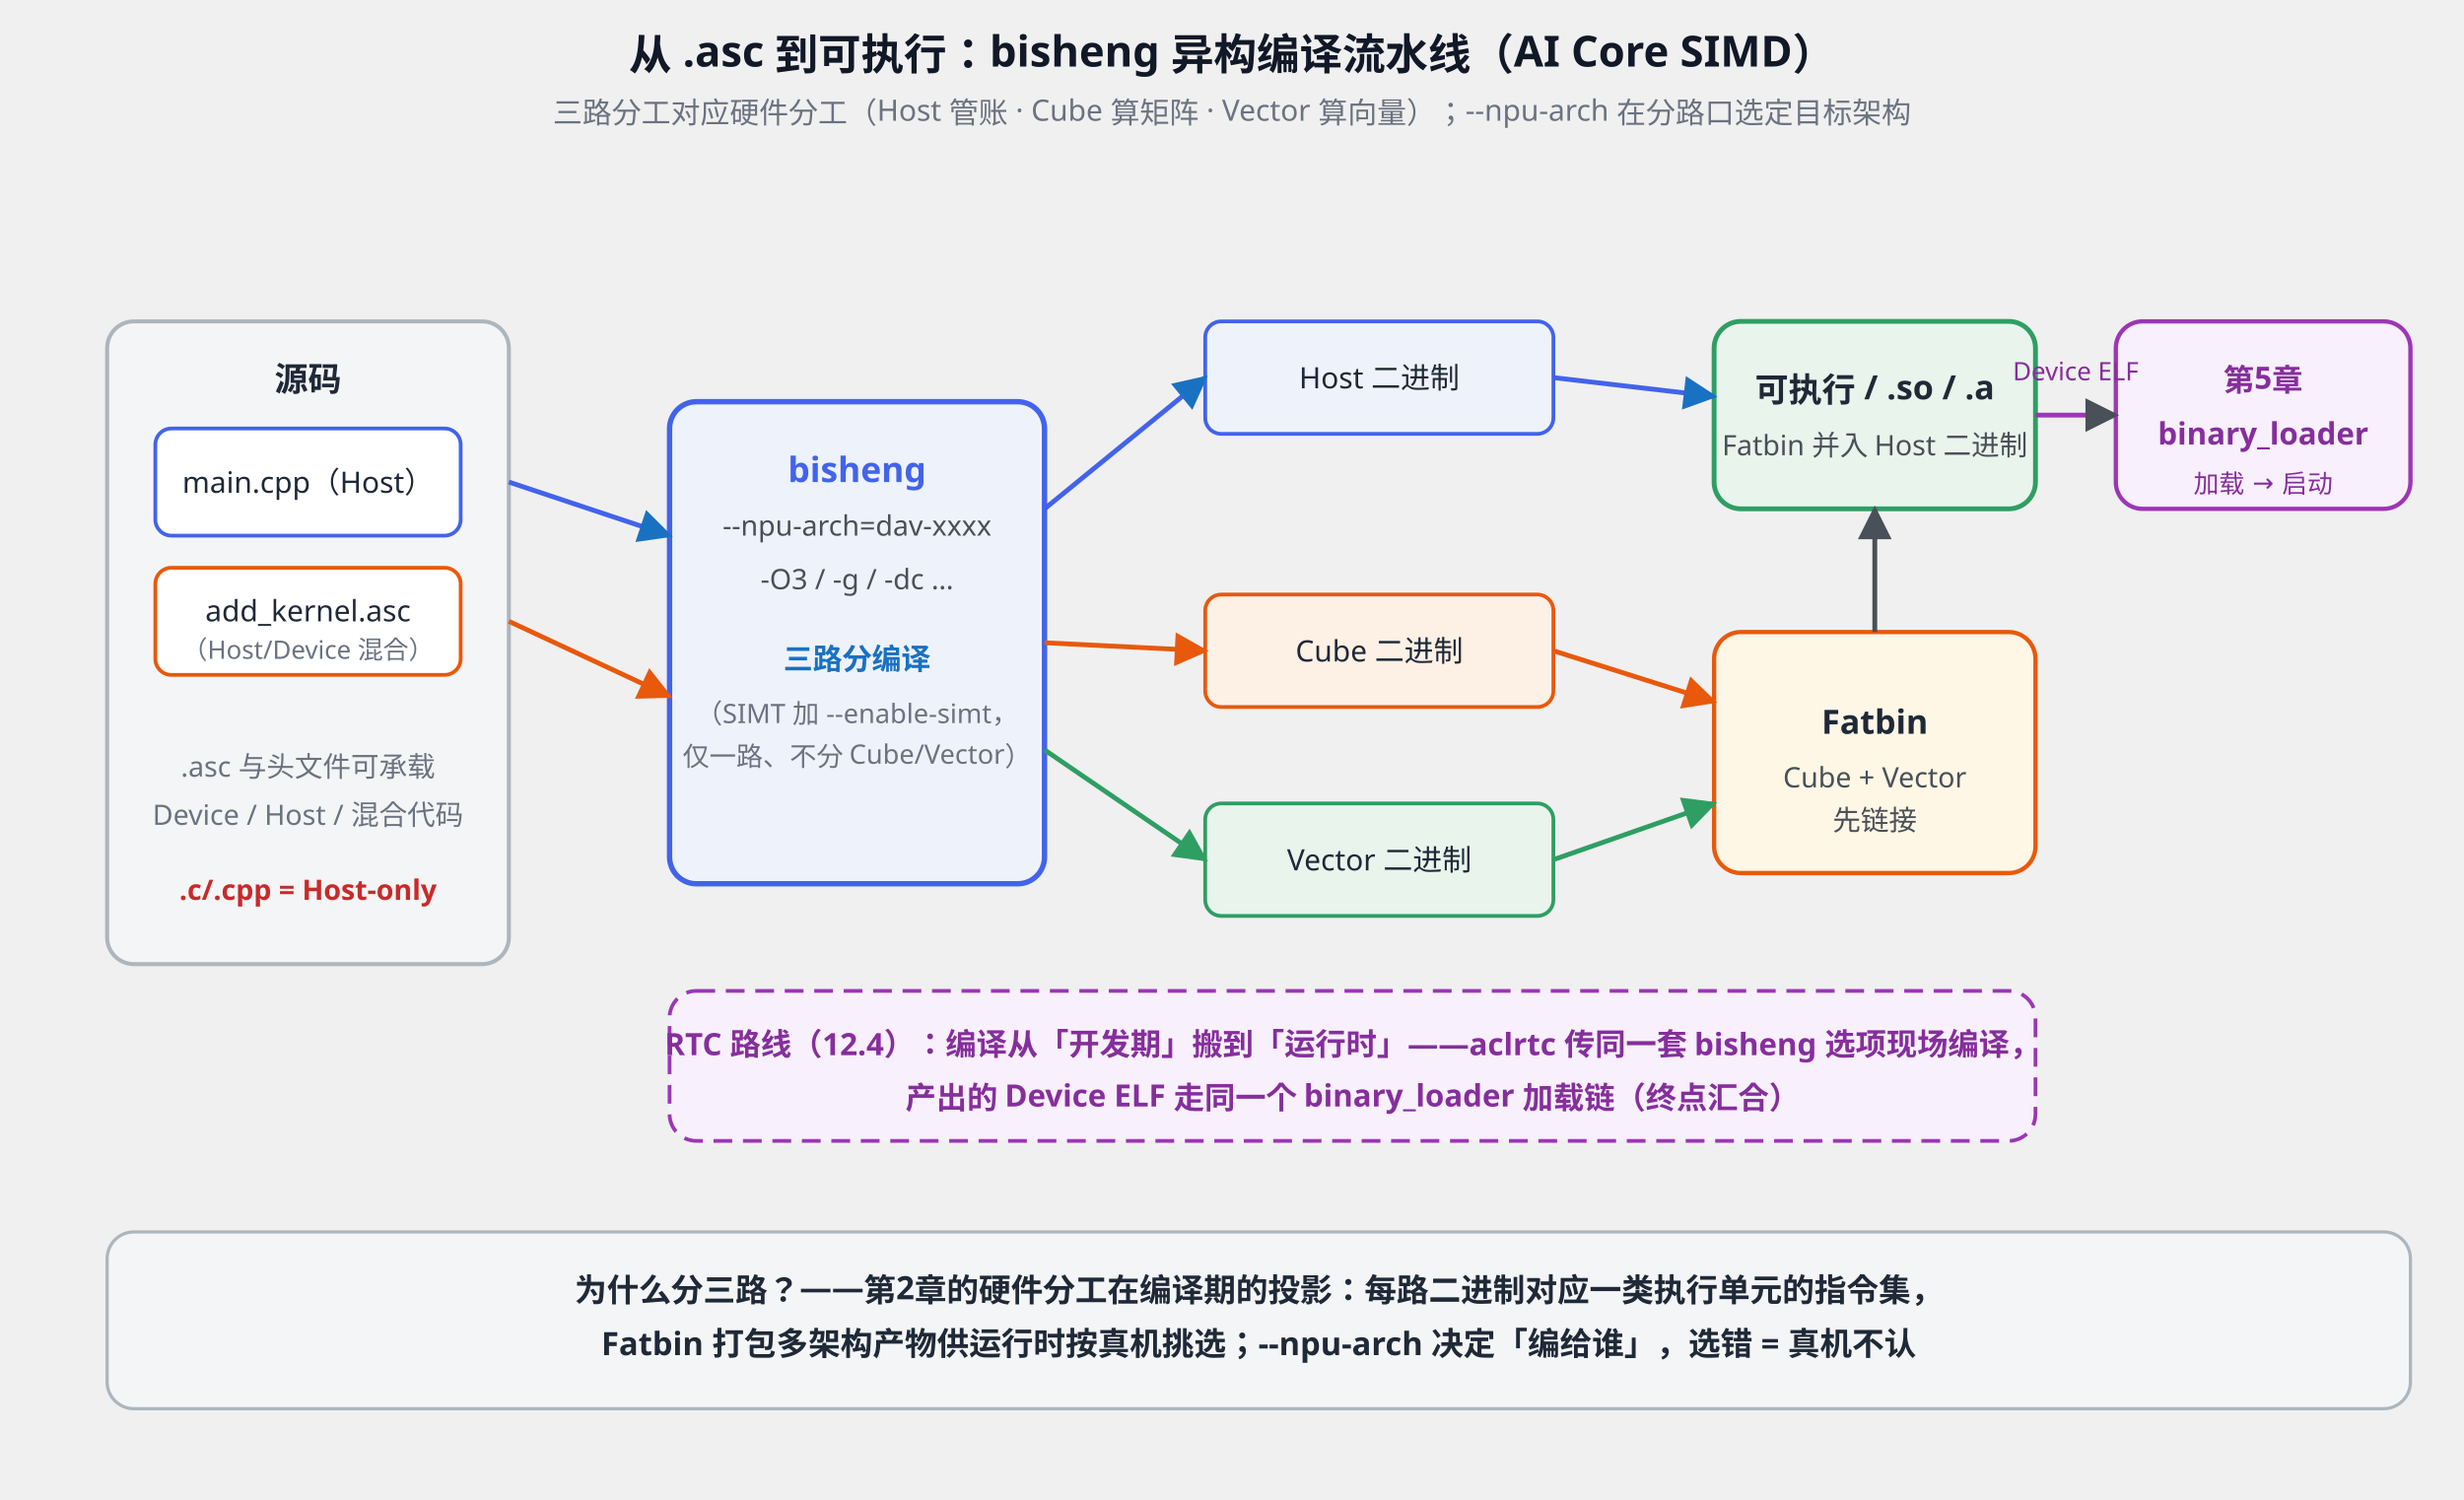
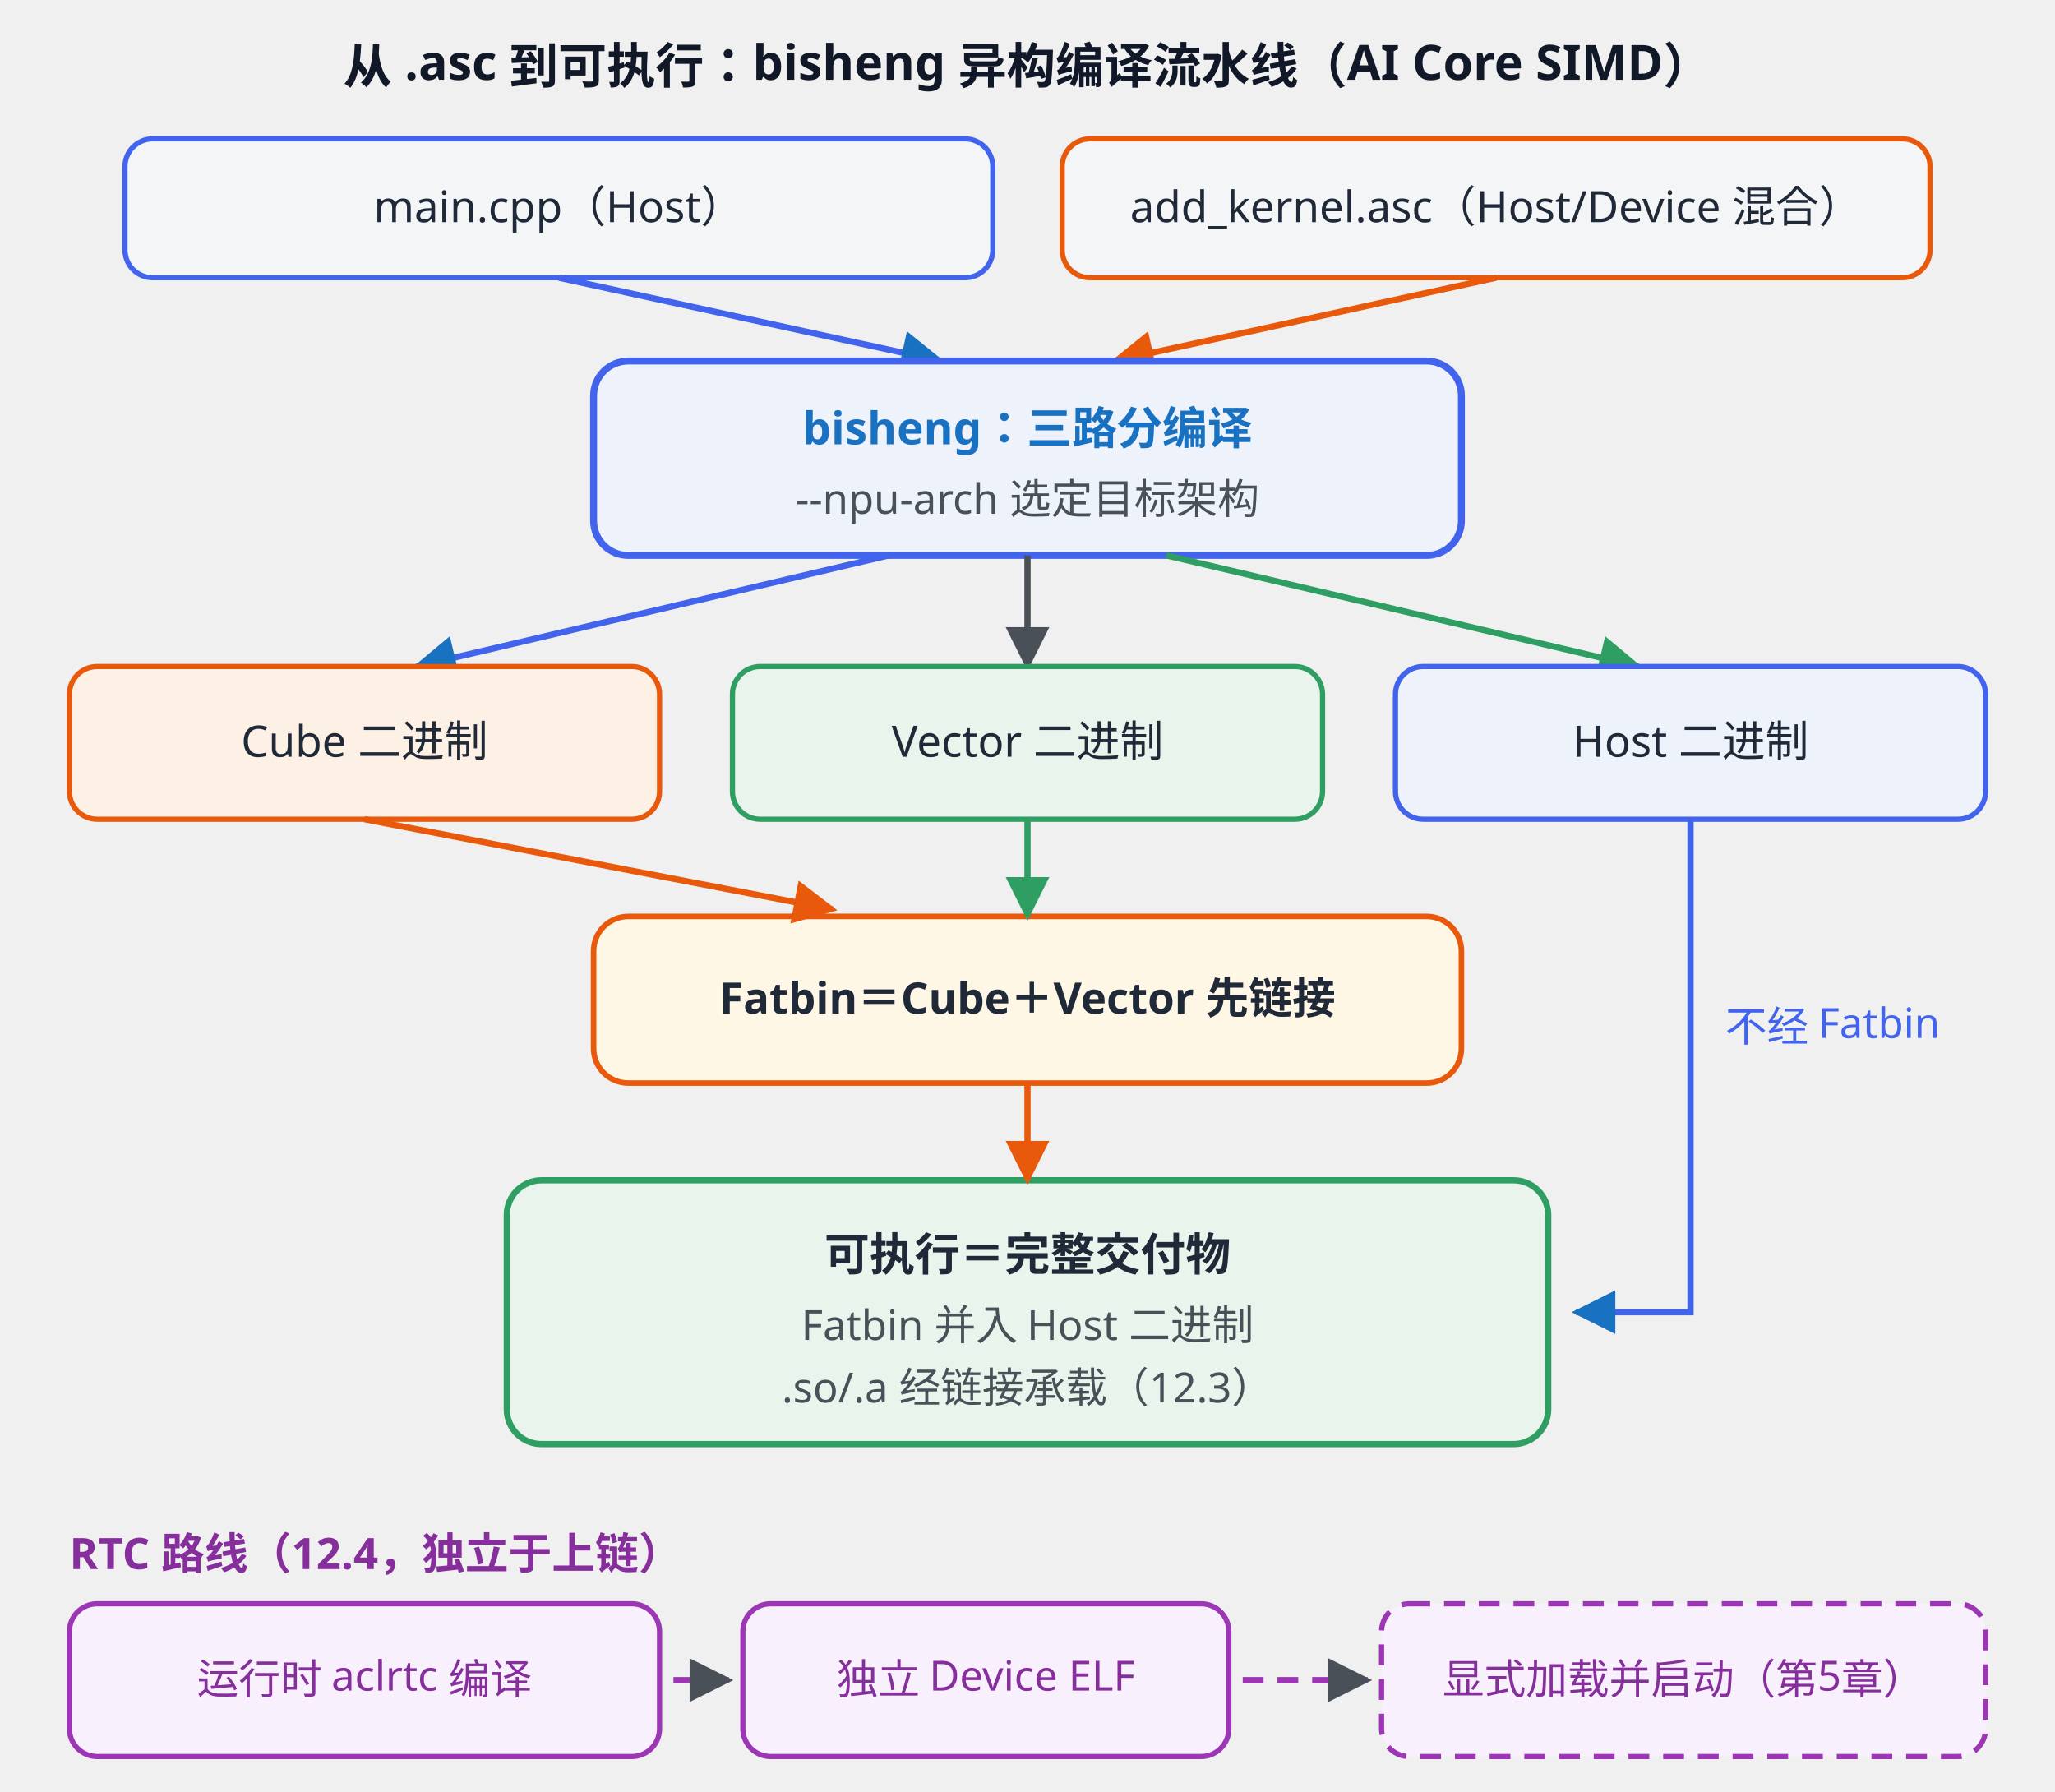
- <svg xmlns="http://www.w3.org/2000/svg" viewBox="0 0 920 560" font-family="'PingFang SC','Hiragino Sans GB','Microsoft YaHei',sans-serif">
+ <svg xmlns="http://www.w3.org/2000/svg" viewBox="0 0 592 516" font-family="'PingFang SC','Hiragino Sans GB','Microsoft YaHei',sans-serif">
  <defs>
    <marker id="arr" viewBox="0 0 10 10" refX="9" refY="5" markerWidth="7" markerHeight="7" orient="auto-start-reverse">
      <path d="M0,0 L10,5 L0,10 z" fill="#495057" />
    </marker>
    <marker id="arrb" viewBox="0 0 10 10" refX="9" refY="5" markerWidth="7" markerHeight="7" orient="auto-start-reverse">
      <path d="M0,0 L10,5 L0,10 z" fill="#1971c2" />
    </marker>
    <marker id="arro" viewBox="0 0 10 10" refX="9" refY="5" markerWidth="7" markerHeight="7" orient="auto-start-reverse">
      <path d="M0,0 L10,5 L0,10 z" fill="#e8590c" />
    </marker>
    <marker id="arrg" viewBox="0 0 10 10" refX="9" refY="5" markerWidth="7" markerHeight="7" orient="auto-start-reverse">
      <path d="M0,0 L10,5 L0,10 z" fill="#2f9e63" />
    </marker>
  </defs>
-   <text x="460" y="26" text-anchor="middle" font-size="16" font-weight="bold" fill="#111827">从 .asc 到可执行：bisheng 异构编译流水线（AI Core SIMD）</text>
-   <text x="460" y="46" text-anchor="middle" font-size="11" fill="#6b7280">三路分工对应硬件分工（Host 管账 · Cube 算矩阵 · Vector 算向量）；--npu-arch 在分路口选定目标架构</text>
-   <rect x="40" y="120" width="150" height="240" rx="10" fill="#f4f5f6" stroke="#adb5bd" stroke-width="1.5" />
-   <text x="115" y="146" text-anchor="middle" font-size="12.5" font-weight="bold" fill="#1f2937">源码</text>
-   <rect x="58" y="160" width="114" height="40" rx="6" fill="#fff" stroke="#4263eb" stroke-width="1.4" />
-   <text x="115" y="184" text-anchor="middle" font-size="11" fill="#1f2937">main.cpp（Host）</text>
-   <rect x="58" y="212" width="114" height="40" rx="6" fill="#fff" stroke="#e8590c" stroke-width="1.4" />
-   <text x="115" y="232" text-anchor="middle" font-size="11" fill="#1f2937">add_kernel.asc</text>
-   <text x="115" y="246" text-anchor="middle" font-size="9.5" fill="#6b7280">（Host/Device 混合）</text>
-   <text x="115" y="290" text-anchor="middle" font-size="10.5" fill="#6b7280">.asc 与头文件可承载</text>
-   <text x="115" y="308" text-anchor="middle" font-size="10.5" fill="#6b7280">Device / Host / 混合代码</text>
-   <text x="115" y="336" text-anchor="middle" font-size="10.5" font-weight="bold" fill="#c92a2a">.c/.cpp = Host-only</text>
-   <rect x="250" y="150" width="140" height="180" rx="10" fill="#eef2fb" stroke="#4263eb" stroke-width="2" />
-   <text x="320" y="180" text-anchor="middle" font-size="13" font-weight="bold" fill="#4263eb">bisheng</text>
-   <text x="320" y="200" text-anchor="middle" font-size="10.5" fill="#495057">--npu-arch=dav-xxxx</text>
-   <text x="320" y="220" text-anchor="middle" font-size="10.5" fill="#495057">-O3 / -g / -dc …</text>
-   <text x="320" y="250" text-anchor="middle" font-size="11" font-weight="bold" fill="#1971c2">三路分编译</text>
-   <text x="320" y="270" text-anchor="middle" font-size="10" fill="#6b7280">（SIMT 加 --enable-simt，</text>
-   <text x="320" y="286" text-anchor="middle" font-size="10" fill="#6b7280">仅一路、不分 Cube/Vector）</text>
-   <g font-size="11" fill="#1f2937">
-     <rect x="450" y="120" width="130" height="42" rx="6" fill="#eef2fb" stroke="#4263eb" stroke-width="1.4" />
-     <text x="515" y="145" text-anchor="middle">Host 二进制</text>
-     <rect x="450" y="222" width="130" height="42" rx="6" fill="#fdf0e5" stroke="#e8590c" stroke-width="1.4" />
-     <text x="515" y="247" text-anchor="middle">Cube 二进制</text>
-     <rect x="450" y="300" width="130" height="42" rx="6" fill="#e8f4ec" stroke="#2f9e63" stroke-width="1.4" />
-     <text x="515" y="325" text-anchor="middle">Vector 二进制</text>
-   </g>
-   <path d="M190 180 L250 200" stroke="#4263eb" stroke-width="1.8" fill="none" marker-end="url(#arrb)" />
-   <path d="M190 232 L250 260" stroke="#e8590c" stroke-width="1.8" fill="none" marker-end="url(#arro)" />
-   <path d="M390 190 L450 141" stroke="#4263eb" stroke-width="1.8" fill="none" marker-end="url(#arrb)" />
-   <path d="M390 240 L450 243" stroke="#e8590c" stroke-width="1.8" fill="none" marker-end="url(#arro)" />
-   <path d="M390 280 L450 321" stroke="#2f9e63" stroke-width="1.8" fill="none" marker-end="url(#arrg)" />
-   <rect x="640" y="236" width="120" height="90" rx="10" fill="#fff7e6" stroke="#e8590c" stroke-width="1.6" />
-   <text x="700" y="274" text-anchor="middle" font-size="12.5" font-weight="bold" fill="#1f2937">Fatbin</text>
-   <text x="700" y="294" text-anchor="middle" font-size="10.5" fill="#495057">Cube + Vector</text>
-   <text x="700" y="310" text-anchor="middle" font-size="10.5" fill="#495057">先链接</text>
-   <path d="M580 243 L640 262" stroke="#e8590c" stroke-width="1.8" fill="none" marker-end="url(#arro)" />
-   <path d="M580 321 L640 300" stroke="#2f9e63" stroke-width="1.8" fill="none" marker-end="url(#arrg)" />
-   <rect x="640" y="120" width="120" height="70" rx="10" fill="#e8f4ec" stroke="#2f9e63" stroke-width="1.8" />
-   <text x="700" y="150" text-anchor="middle" font-size="12.5" font-weight="bold" fill="#1f2937">可执行 / .so / .a</text>
-   <text x="700" y="170" text-anchor="middle" font-size="10.5" fill="#495057">Fatbin 并入 Host 二进制</text>
-   <path d="M580 141 L640 148" stroke="#4263eb" stroke-width="1.8" fill="none" marker-end="url(#arrb)" />
-   <path d="M700 236 L700 190" stroke="#495057" stroke-width="1.8" fill="none" marker-end="url(#arr)" />
-   <rect x="790" y="120" width="110" height="70" rx="10" fill="#f8f0fc" stroke="#9c36b5" stroke-width="1.6" />
-   <text x="845" y="146" text-anchor="middle" font-size="11.5" font-weight="bold" fill="#862e9c">第5章</text>
-   <text x="845" y="166" text-anchor="middle" font-size="11.5" font-weight="bold" fill="#862e9c">binary_loader</text>
-   <text x="845" y="184" text-anchor="middle" font-size="9.5" fill="#862e9c">加载 → 启动</text>
-   <path d="M760 155 L790 155" stroke="#9c36b5" stroke-width="1.8" fill="none" marker-end="url(#arr)" />
-   <text x="775" y="142" text-anchor="middle" font-size="9.5" fill="#862e9c">Device ELF</text>
-   <rect x="250" y="370" width="510" height="56" rx="10" fill="#f8f0fc" stroke="#9c36b5" stroke-width="1.4" stroke-dasharray="7 4" />
-   <text x="505" y="394" text-anchor="middle" font-size="11.5" font-weight="bold" fill="#862e9c">RTC 路线（12.4）：编译从「开发期」搬到「运行时」——aclrtc 传同一套 bisheng 选项现场编译，</text>
-   <text x="505" y="414" text-anchor="middle" font-size="11.5" font-weight="bold" fill="#862e9c">产出的 Device ELF 走同一个 binary_loader 加载链（终点汇合）</text>
-   <rect x="40" y="460" width="860" height="66" rx="10" fill="#f4f5f6" stroke="#adb5bd" stroke-width="1.2" />
-   <text x="470" y="486" text-anchor="middle" font-size="12" font-weight="bold" fill="#1f2937">为什么分三路？——第2章的硬件分工在编译期的投影：每路二进制对应一类执行单元的指令集，</text>
-   <text x="470" y="506" text-anchor="middle" font-size="12" font-weight="bold" fill="#1f2937">Fatbin 打包多架构产物供运行时按真机挑选；--npu-arch 决定「编给谁」，选错 = 真机不认</text>
+   <text x="296" y="24" text-anchor="middle" font-size="14" font-weight="bold" fill="#111827">从 .asc 到可执行：bisheng 异构编译流水线（AI Core SIMD）</text>
+   <rect x="36" y="40" width="250" height="40" rx="8" fill="#f4f5f6" stroke="#4263eb" stroke-width="1.5" />
+   <text x="161" y="64" text-anchor="middle" font-size="12.5" fill="#1f2937">main.cpp（Host）</text>
+   <rect x="306" y="40" width="250" height="40" rx="8" fill="#f4f5f6" stroke="#e8590c" stroke-width="1.5" />
+   <text x="431" y="64" text-anchor="middle" font-size="12.5" fill="#1f2937">add_kernel.asc（Host/Device 混合）</text>
+   <path d="M161 80 L271 104" stroke="#4263eb" stroke-width="1.8" fill="none" marker-end="url(#arrb)" />
+   <path d="M431 80 L321 104" stroke="#e8590c" stroke-width="1.8" fill="none" marker-end="url(#arro)" />
+   <rect x="171" y="104" width="250" height="56" rx="10" fill="#eef2fb" stroke="#4263eb" stroke-width="2" />
+   <text x="296" y="128" text-anchor="middle" font-size="13" font-weight="bold" fill="#1971c2">bisheng：三路分编译</text>
+   <text x="296" y="148" text-anchor="middle" font-size="12" fill="#495057">--npu-arch 选定目标架构</text>
+   <path d="M256 160 L120 192" stroke="#4263eb" stroke-width="1.8" fill="none" marker-end="url(#arrb)" />
+   <path d="M296 160 L296 192" stroke="#495057" stroke-width="1.8" fill="none" marker-end="url(#arr)" />
+   <path d="M336 160 L472 192" stroke="#2f9e63" stroke-width="1.8" fill="none" marker-end="url(#arrg)" />
+   <rect x="20" y="192" width="170" height="44" rx="8" fill="#fdf0e5" stroke="#e8590c" stroke-width="1.5" />
+   <text x="105" y="218" text-anchor="middle" font-size="12.5" fill="#1f2937">Cube 二进制</text>
+   <rect x="211" y="192" width="170" height="44" rx="8" fill="#e8f4ec" stroke="#2f9e63" stroke-width="1.5" />
+   <text x="296" y="218" text-anchor="middle" font-size="12.5" fill="#1f2937">Vector 二进制</text>
+   <rect x="402" y="192" width="170" height="44" rx="8" fill="#eef2fb" stroke="#4263eb" stroke-width="1.5" />
+   <text x="487" y="218" text-anchor="middle" font-size="12.5" fill="#1f2937">Host 二进制</text>
+   <rect x="171" y="264" width="250" height="48" rx="10" fill="#fff7e6" stroke="#e8590c" stroke-width="1.6" />
+   <text x="296" y="292" text-anchor="middle" font-size="12.5" font-weight="bold" fill="#1f2937">Fatbin＝Cube＋Vector 先链接</text>
+   <path d="M105 236 L240 262" stroke="#e8590c" stroke-width="1.8" fill="none" marker-end="url(#arro)" />
+   <path d="M296 236 L296 264" stroke="#2f9e63" stroke-width="1.8" fill="none" marker-end="url(#arrg)" />
+   <rect x="146" y="340" width="300" height="76" rx="10" fill="#e8f4ec" stroke="#2f9e63" stroke-width="1.8" />
+   <text x="296" y="366" text-anchor="middle" font-size="13" font-weight="bold" fill="#1f2937">可执行＝完整交付物</text>
+   <text x="296" y="386" text-anchor="middle" font-size="12" fill="#495057">Fatbin 并入 Host 二进制</text>
+   <text x="296" y="404" text-anchor="middle" font-size="12" fill="#495057">.so/.a 经链接承载（12.3）</text>
+   <path d="M296 312 L296 340" stroke="#e8590c" stroke-width="1.8" fill="none" marker-end="url(#arro)" />
+   <path d="M487 236 L487 378 L454 378" stroke="#4263eb" stroke-width="1.8" fill="none" marker-end="url(#arrb)" />
+   <text x="497" y="300" text-anchor="start" font-size="12" fill="#4263eb">不经 Fatbin</text>
+   <text x="20" y="452" text-anchor="start" font-size="12.5" font-weight="bold" fill="#862e9c">RTC 路线（12.4，独立于上链）</text>
+   <rect x="20" y="462" width="170" height="44" rx="8" fill="#f8f0fc" stroke="#9c36b5" stroke-width="1.5" />
+   <text x="105" y="488" text-anchor="middle" font-size="12" fill="#862e9c">运行时 aclrtc 编译</text>
+   <rect x="214" y="462" width="140" height="44" rx="8" fill="#f8f0fc" stroke="#9c36b5" stroke-width="1.5" />
+   <text x="284" y="488" text-anchor="middle" font-size="12" fill="#862e9c">独立 Device ELF</text>
+   <rect x="398" y="462" width="174" height="44" rx="8" fill="#f8f0fc" stroke="#9c36b5" stroke-width="1.5" stroke-dasharray="6 4" />
+   <text x="485" y="488" text-anchor="middle" font-size="12" fill="#862e9c">显式加载并启动（第5章）</text>
+   <path d="M194 484 L210 484" stroke="#9c36b5" stroke-width="1.8" fill="none" marker-end="url(#arr)" />
+   <path d="M358 484 L394 484" stroke="#9c36b5" stroke-width="1.8" stroke-dasharray="6 4" fill="none" marker-end="url(#arr)" />
</svg>
